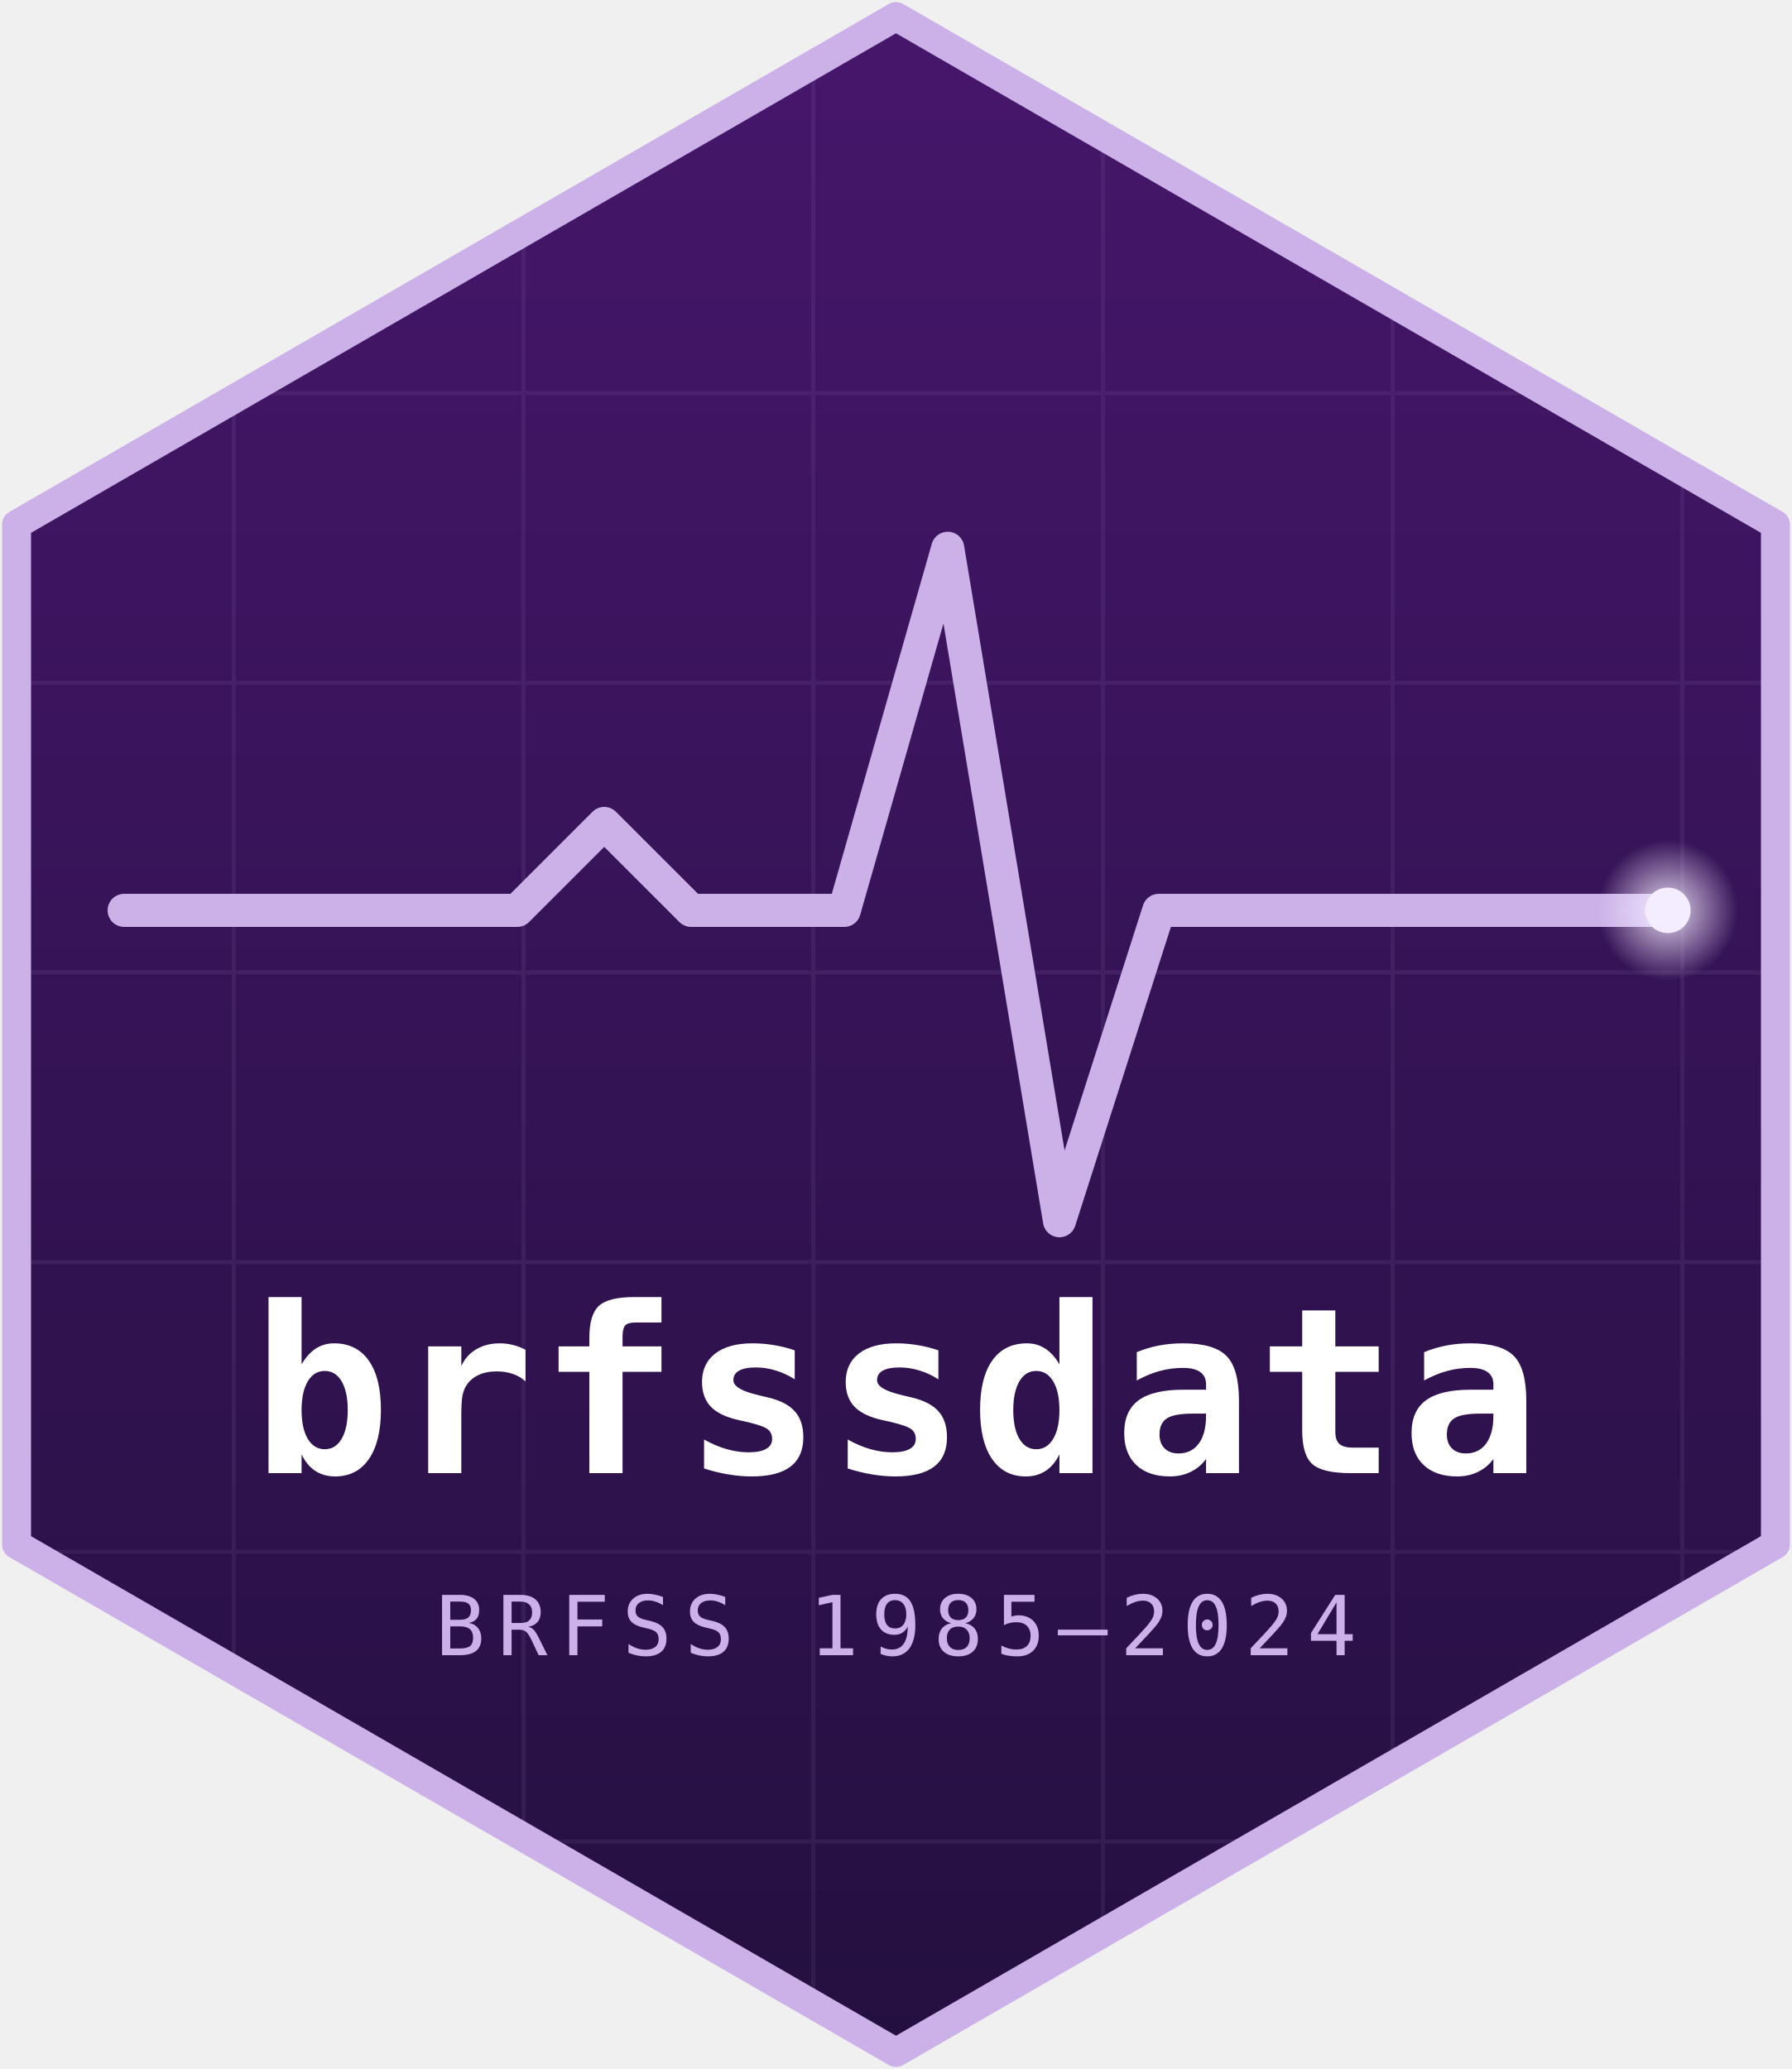
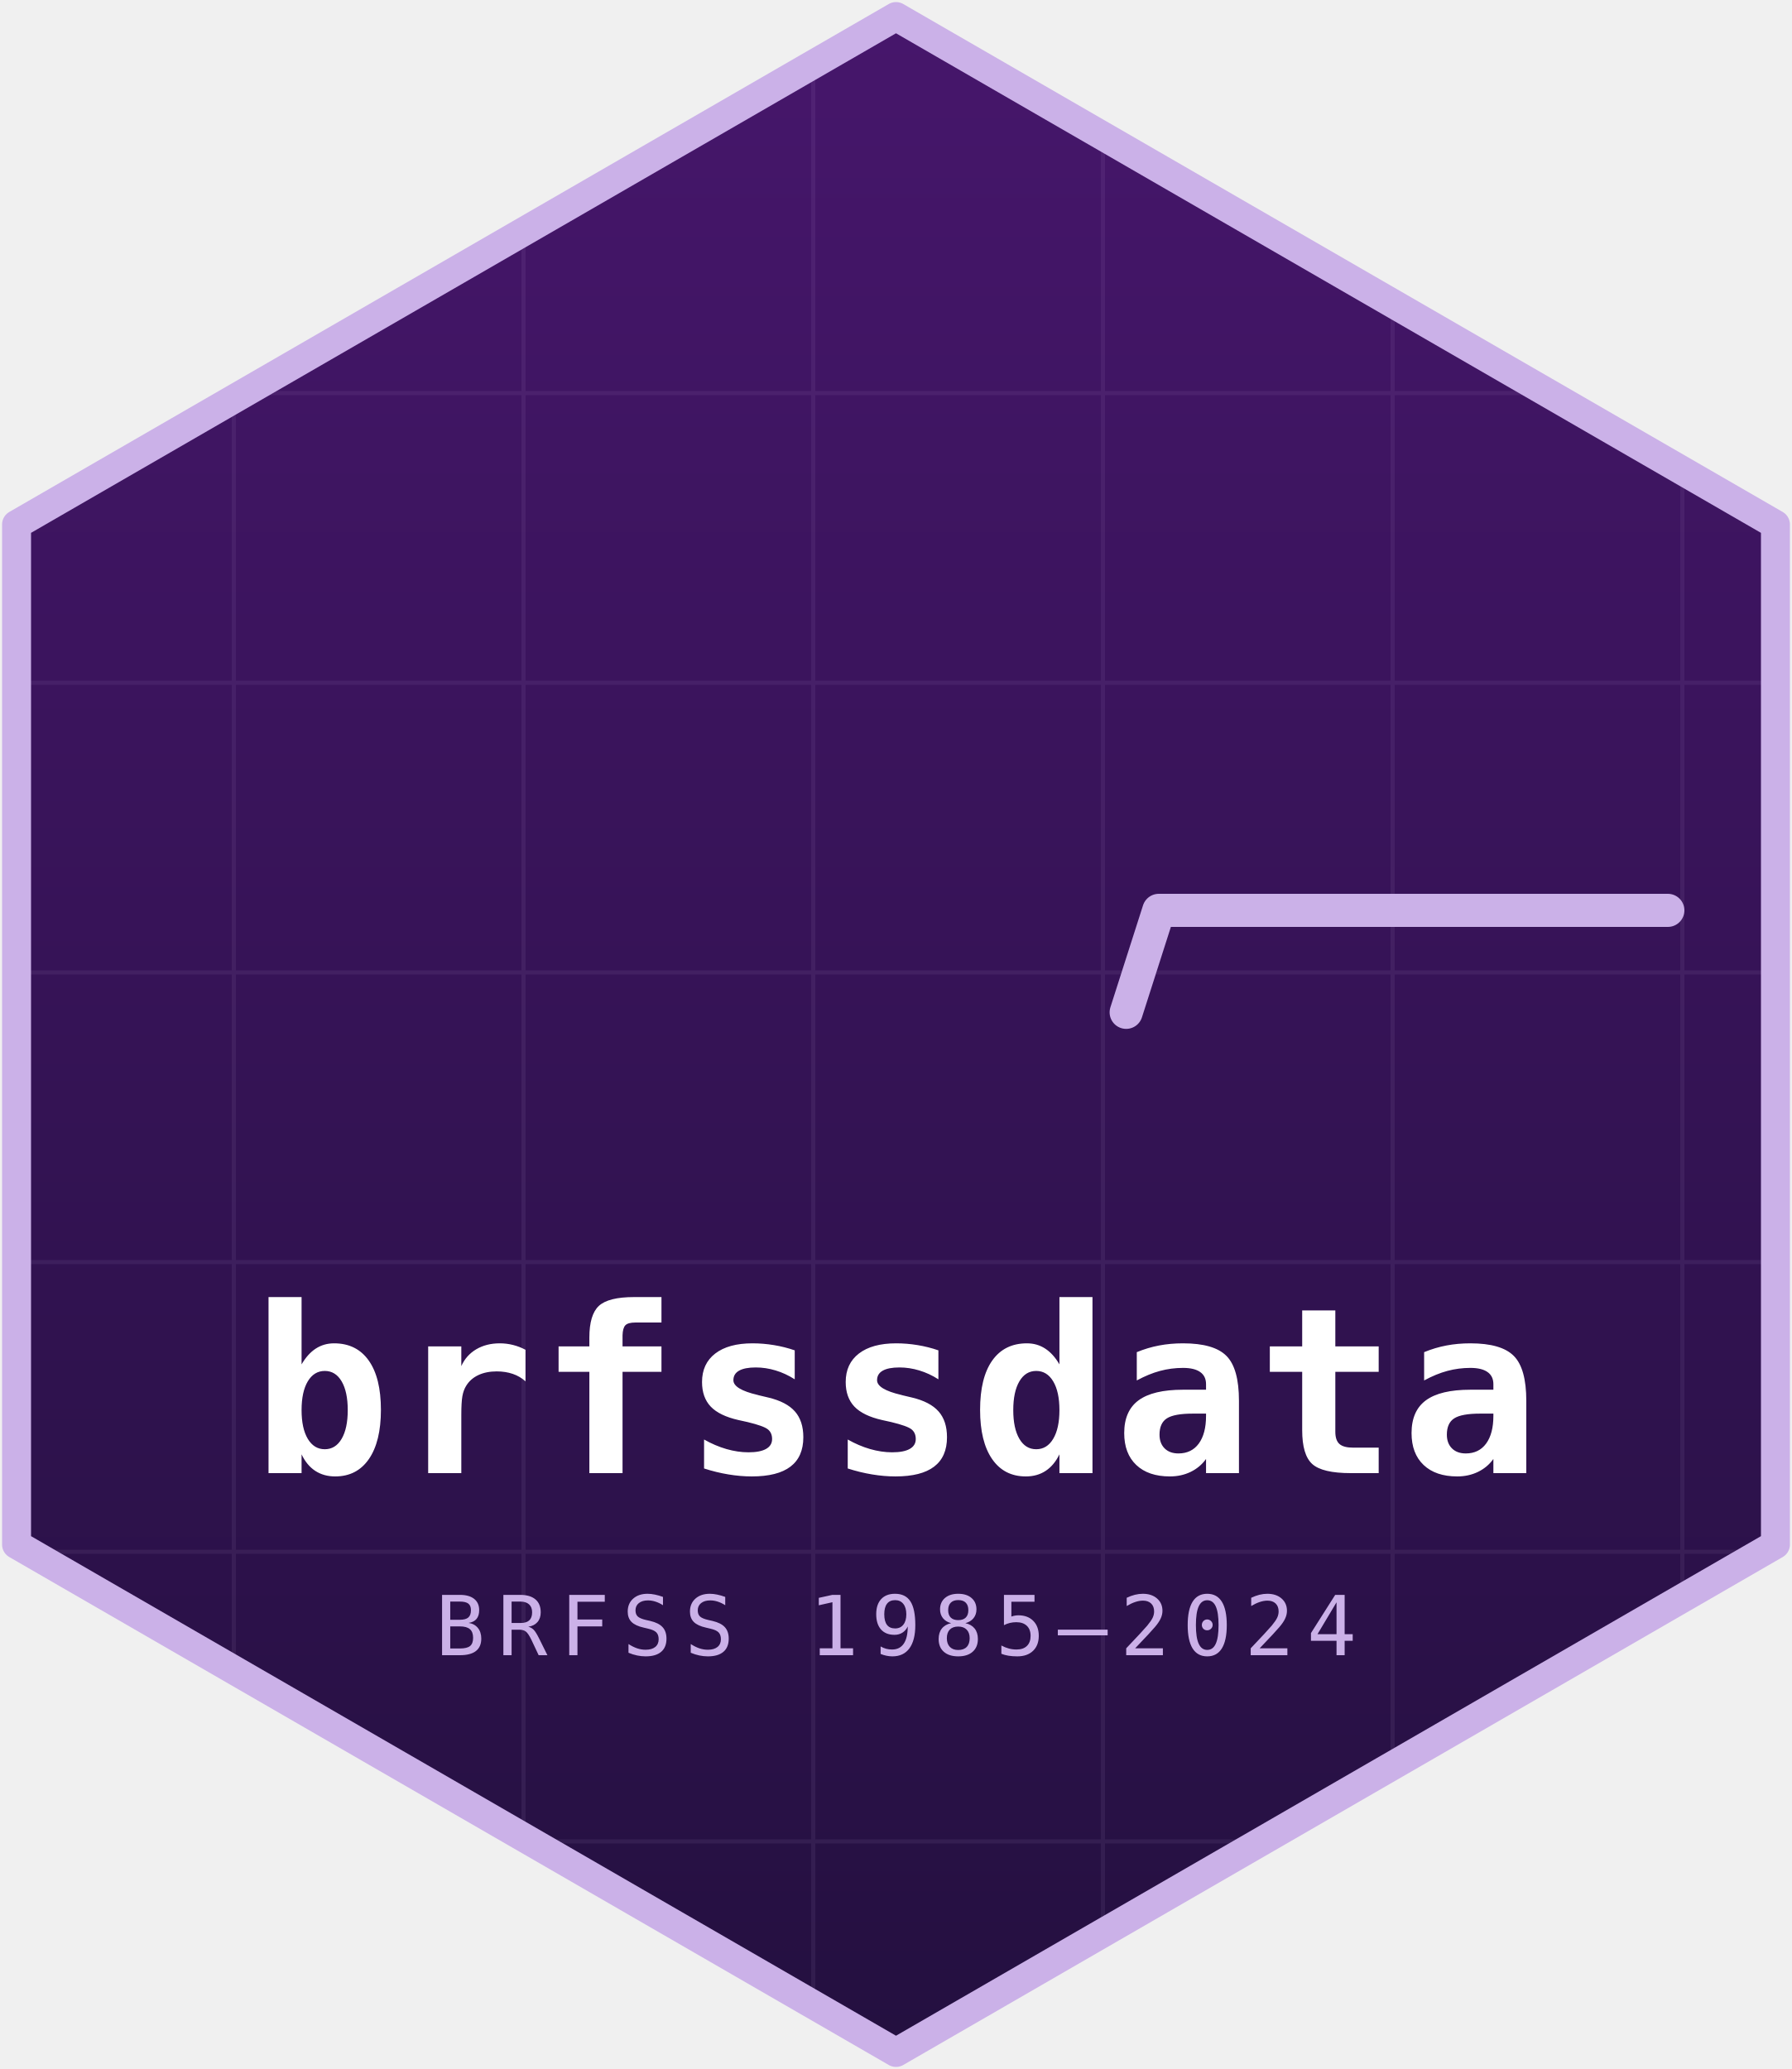
- <svg xmlns="http://www.w3.org/2000/svg" viewBox="0 0 866 1000" role="img" aria-label="brfssdata hex logo: an ECG pulse trace across a purple hexagon">
+ <svg xmlns="http://www.w3.org/2000/svg" viewBox="0 0 866 1000" role="img" aria-label="brfssdata hex logo: an ECG pulse trace sweeping across a purple hexagon">
  <defs>
    <linearGradient id="hexbg" x1="0" y1="0" x2="0" y2="1">
      <stop offset="0" stop-color="#46166b" />
      <stop offset="1" stop-color="#241040" />
    </linearGradient>
    <clipPath id="hexclip">
      <path d="M 433 8 L 858 253.5 L 858 746.5 L 433 992 L 8 746.5 L 8 253.5 Z" />
    </clipPath>
    <radialGradient id="dotglow">
      <stop offset="0" stop-color="#f4ecff" stop-opacity="0.9" />
      <stop offset="1" stop-color="#f4ecff" stop-opacity="0" />
    </radialGradient>
  </defs>
  <path d="M 433 8 L 858 253.5 L 858 746.5 L 433 992 L 8 746.5 L 8 253.5 Z" fill="url(#hexbg)" />
  <g clip-path="url(#hexclip)" stroke="#cbb1e8" stroke-width="2" opacity="0.08">
    <path d="M 0 190 H 866 M 0 330 H 866 M 0 470 H 866 M 0 610 H 866 M 0 750 H 866 M 0 890 H 866" />
    <path d="M 113 0 V 1000 M 253 0 V 1000 M 393 0 V 1000 M 533 0 V 1000 M 673 0 V 1000 M 813 0 V 1000" />
  </g>
  <g clip-path="url(#hexclip)">
-     <path d="M 60 440 L 250 440 L 292 398 L 334 440 L 408 440 L 458 265 L 512 590 L 560 440 L 806 440" fill="none" stroke="#cbb1e8" stroke-width="16" stroke-linecap="round" stroke-linejoin="round" />
-     <circle cx="806" cy="440" r="34" fill="url(#dotglow)" />
-     <circle cx="806" cy="440" r="11" fill="#f4ecff" />
+     <path id="pulse" d="M 60 440 L 250 440 L 292 398 L 334 440 L 408 440 L 458 265 L 512 590 L 560 440 L 806 440" pathLength="1000" fill="none" stroke="#cbb1e8" stroke-width="16" stroke-linecap="round" stroke-linejoin="round" stroke-dasharray="1000 1000" stroke-dashoffset="1000">
+       <animate attributeName="stroke-dashoffset" values="1000;-1000" dur="4s" repeatCount="indefinite" />
+     </path>
+     <g>
+       <circle r="34" fill="url(#dotglow)">
+         <animateMotion dur="4s" repeatCount="indefinite" calcMode="linear" keyPoints="0;1;1" keyTimes="0;0.5;1" path="M 60 440 L 250 440 L 292 398 L 334 440 L 408 440 L 458 265 L 512 590 L 560 440 L 806 440" />
+         <animate attributeName="opacity" values="1;1;0;0" keyTimes="0;0.49;0.5;1" dur="4s" repeatCount="indefinite" />
+       </circle>
+       <circle r="11" fill="#f4ecff">
+         <animateMotion dur="4s" repeatCount="indefinite" calcMode="linear" keyPoints="0;1;1" keyTimes="0;0.5;1" path="M 60 440 L 250 440 L 292 398 L 334 440 L 408 440 L 458 265 L 512 590 L 560 440 L 806 440" />
+         <animate attributeName="opacity" values="1;1;0;0" keyTimes="0;0.49;0.5;1" dur="4s" repeatCount="indefinite" />
+       </circle>
+     </g>
  </g>
  <text x="433" y="712" text-anchor="middle" font-family="'IBM Plex Mono', 'SFMono-Regular', Menlo, Consolas, monospace" font-size="112" font-weight="600" letter-spacing="2" fill="#ffffff">brfssdata</text>
  <text x="433" y="800" text-anchor="middle" font-family="'IBM Plex Mono', 'SFMono-Regular', Menlo, Consolas, monospace" font-size="40" font-weight="500" letter-spacing="6" fill="#cbb1e8">BRFSS 1985–2024</text>
  <path d="M 433 8 L 858 253.5 L 858 746.5 L 433 992 L 8 746.5 L 8 253.5 Z" fill="none" stroke="#cbb1e8" stroke-width="14" stroke-linejoin="round" />
</svg>
